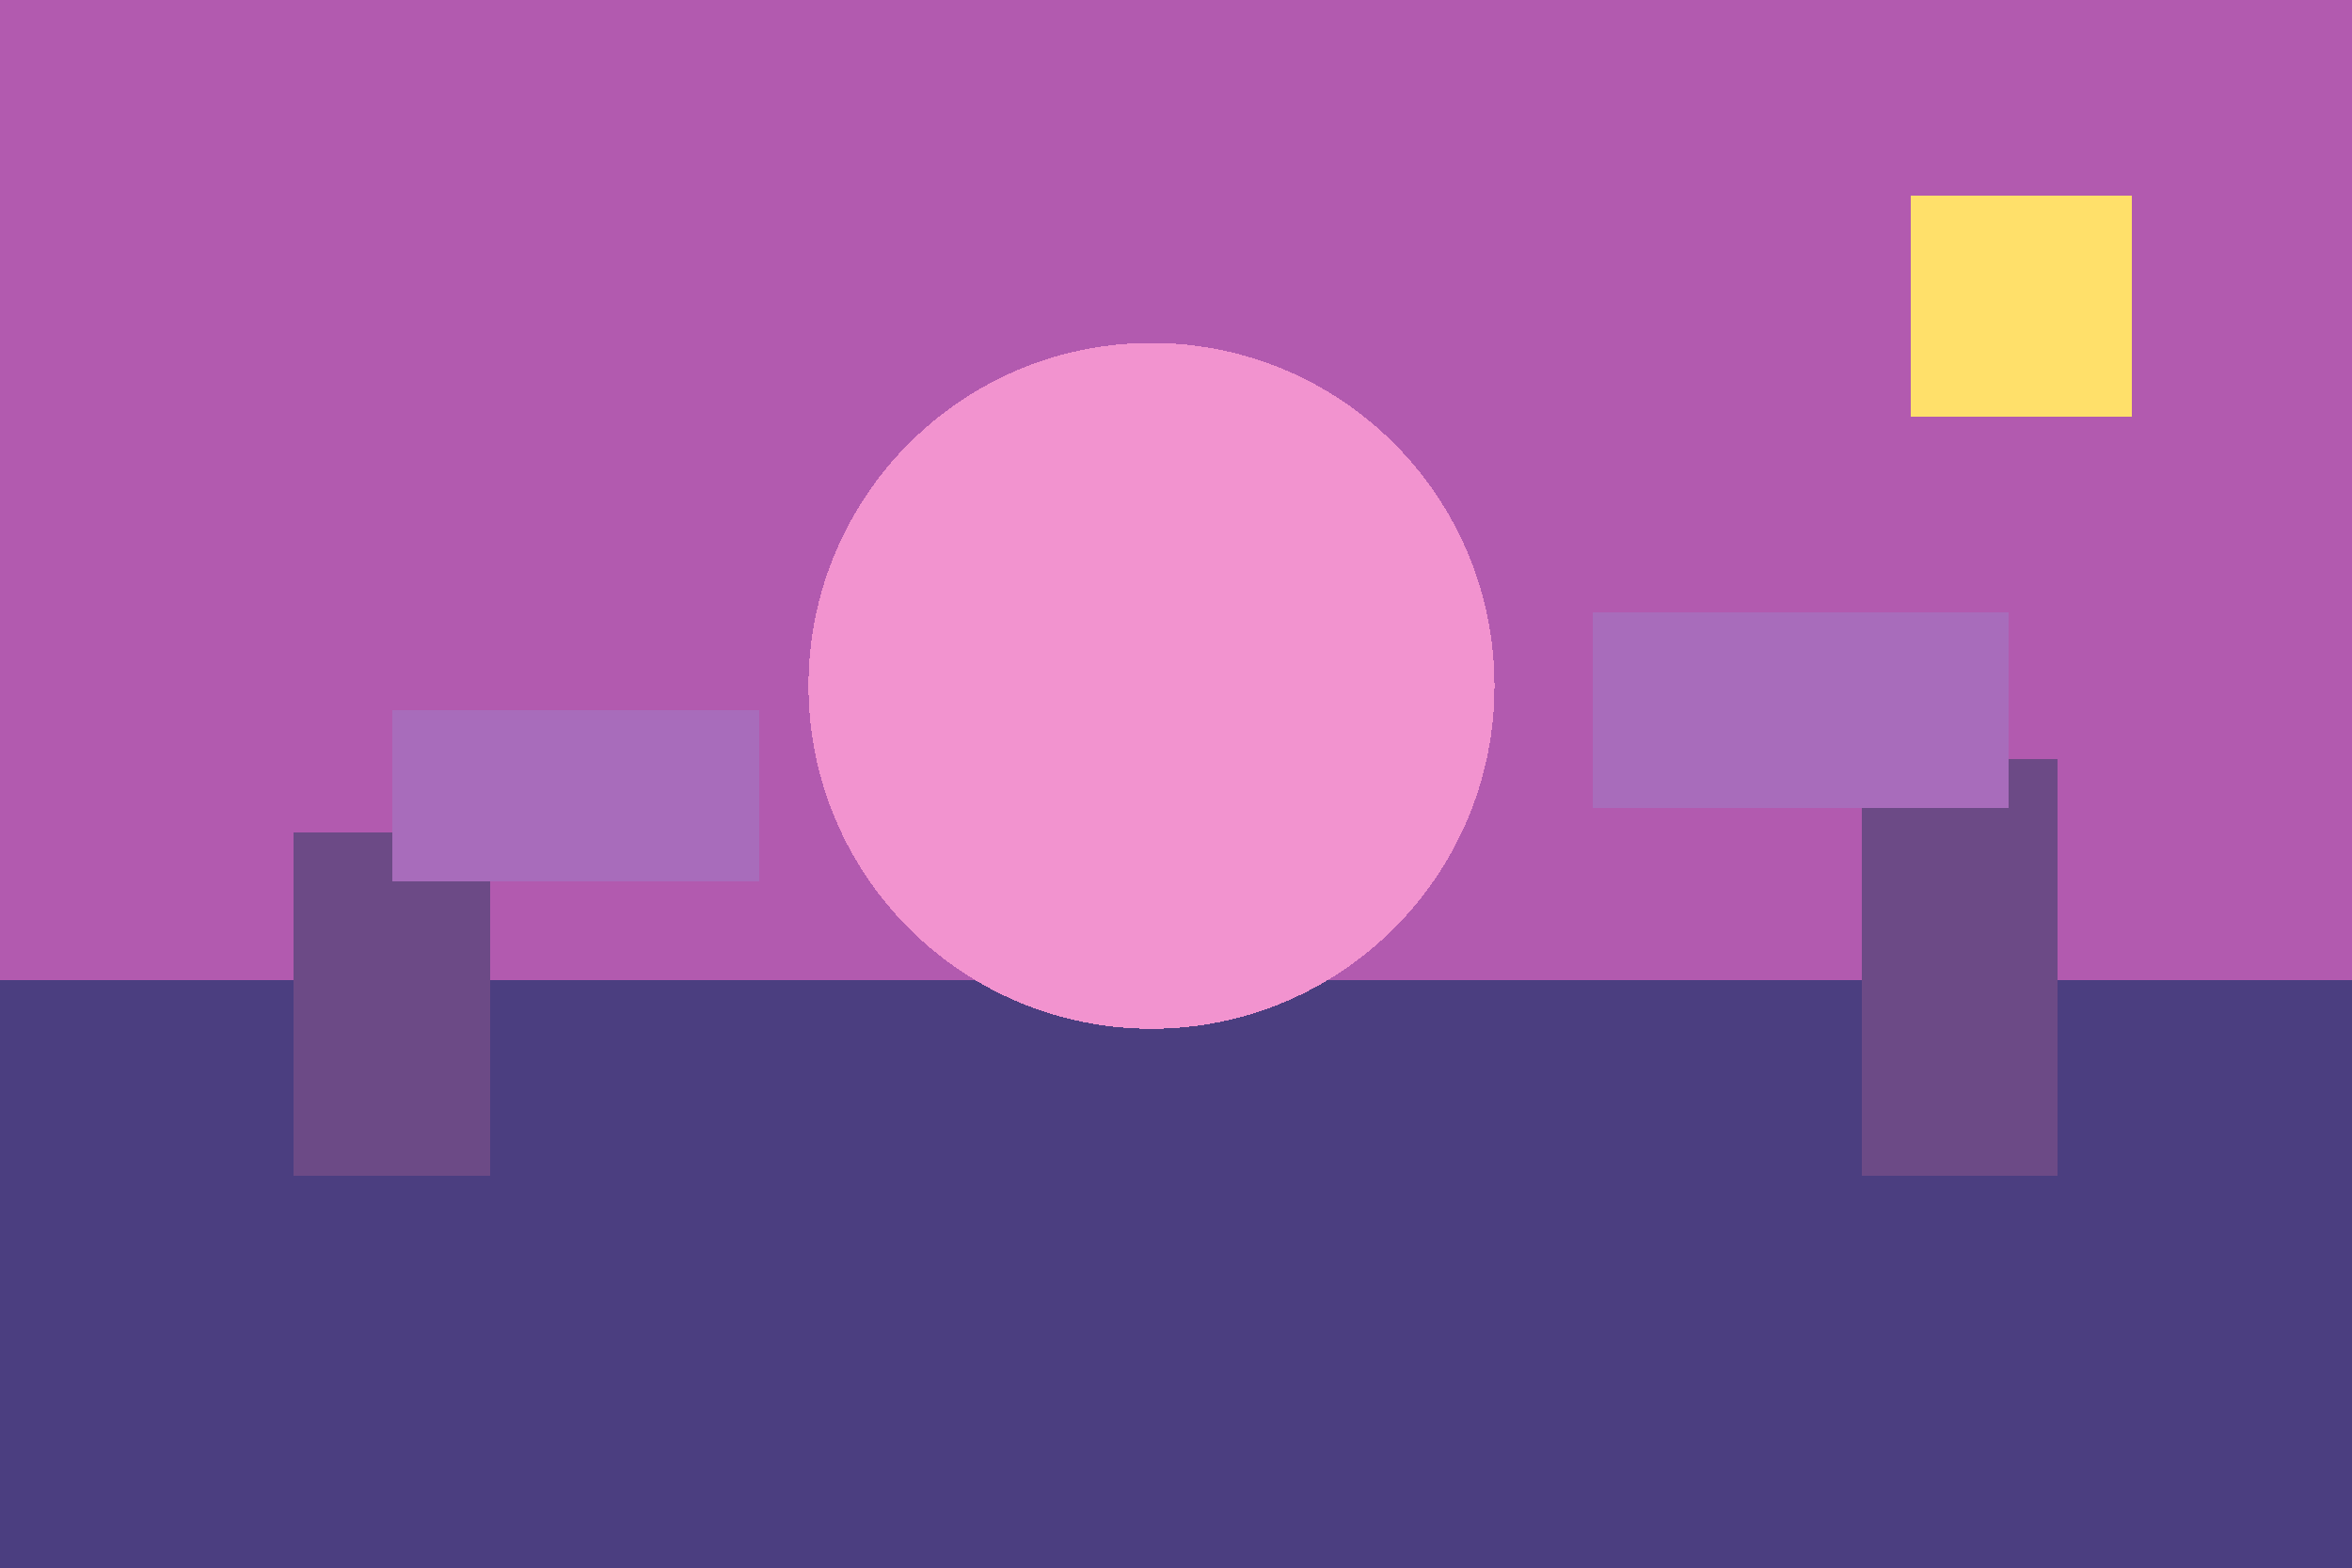
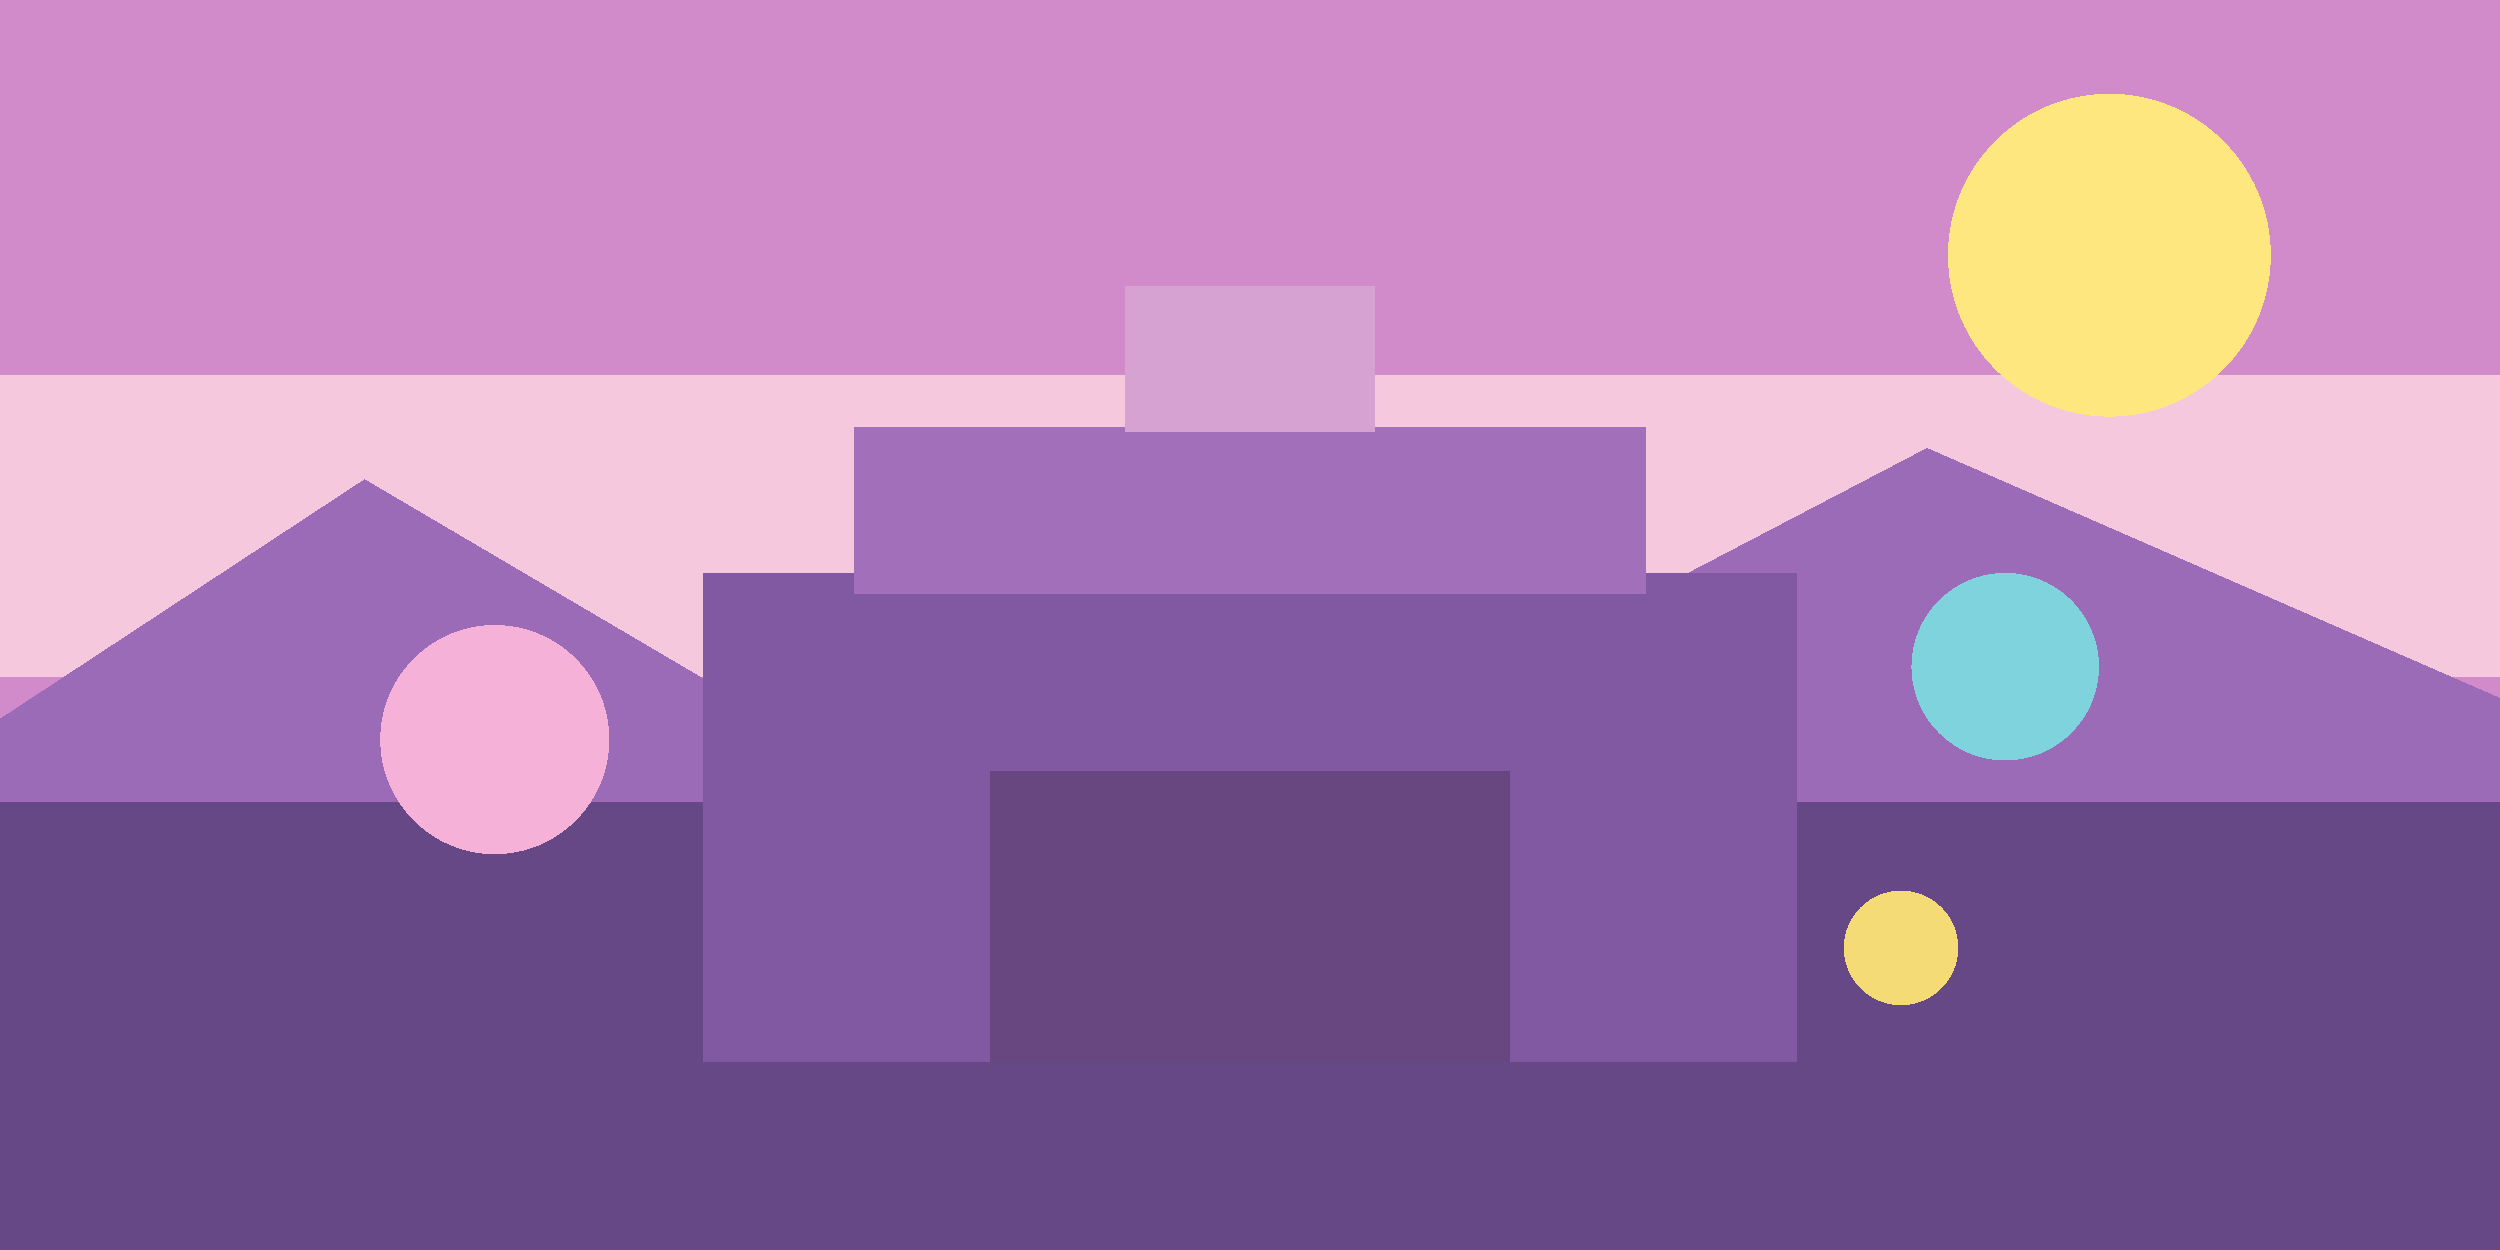
- <svg xmlns="http://www.w3.org/2000/svg" viewBox="0 0 96 64" shape-rendering="crispEdges">
-   <rect width="96" height="64" fill="#b25aaf" />
-   <rect x="78" y="8" width="9" height="9" fill="#ffe06a" />
-   <rect y="40" width="96" height="24" fill="#4b3e80" />
-   <circle cx="47" cy="28" r="14" fill="#f293cf" />
-   <rect x="12" y="34" width="8" height="14" fill="#6c4a86" />
-   <rect x="76" y="31" width="8" height="17" fill="#6c4a86" />
-   <rect x="16" y="29" width="15" height="7" fill="#a86cbb" />
-   <rect x="65" y="25" width="17" height="8" fill="#a86cbb" />
+ <svg xmlns="http://www.w3.org/2000/svg" viewBox="0 0 480 240" shape-rendering="crispEdges">
+   <rect width="480" height="240" fill="#d18bcb" />
+   <rect y="72" width="480" height="58" fill="#f5c8de" />
+   <circle cx="405" cy="49" r="31" fill="#ffe780" />
+   <polygon points="0,138 70,92 138,132 212,82 282,132 370,86 480,134 480,174 0,174" fill="#9b6bb7" />
+   <rect y="154" width="480" height="86" fill="#674887" />
+   <rect x="135" y="110" width="210" height="94" fill="#8159a2" />
+   <rect x="164" y="82" width="152" height="32" fill="#a270bb" />
+   <rect x="216" y="55" width="48" height="28" fill="#d6a2d2" />
+   <circle cx="95" cy="142" r="22" fill="#f5b1d8" />
+   <circle cx="385" cy="128" r="18" fill="#7fd3dd" />
+   <circle cx="365" cy="182" r="11" fill="#f4db75" />
+   <rect x="190" y="148" width="100" height="56" fill="#684781" />
</svg>
